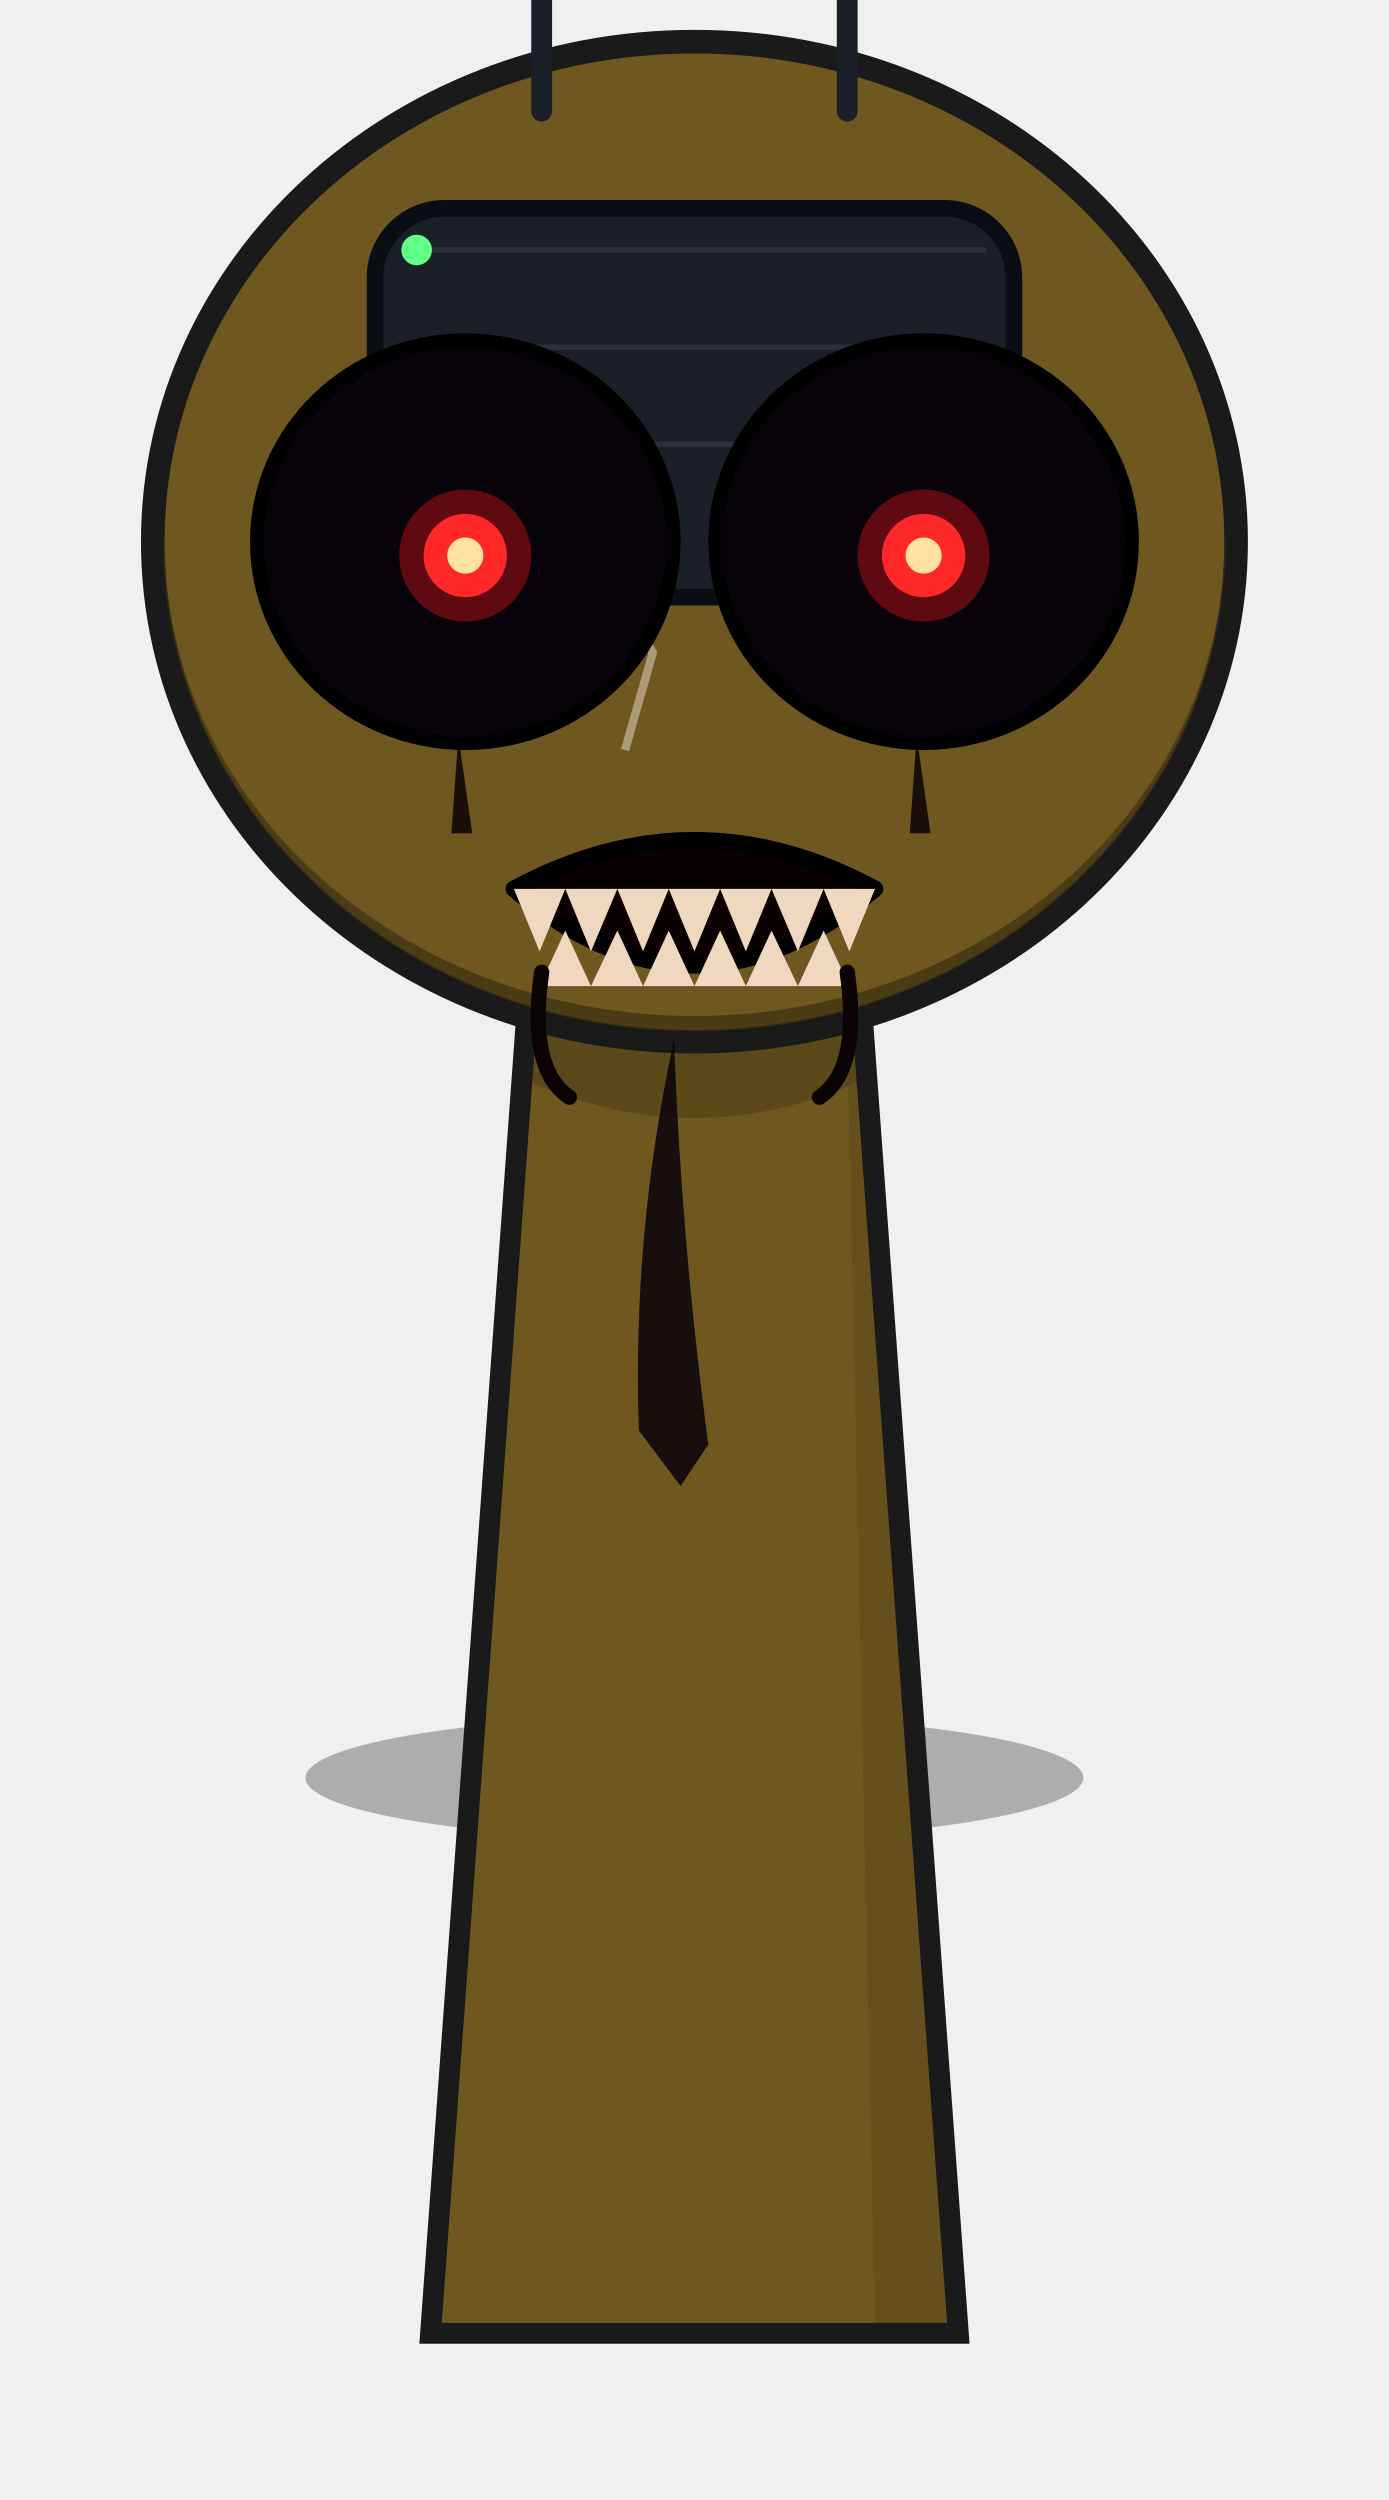
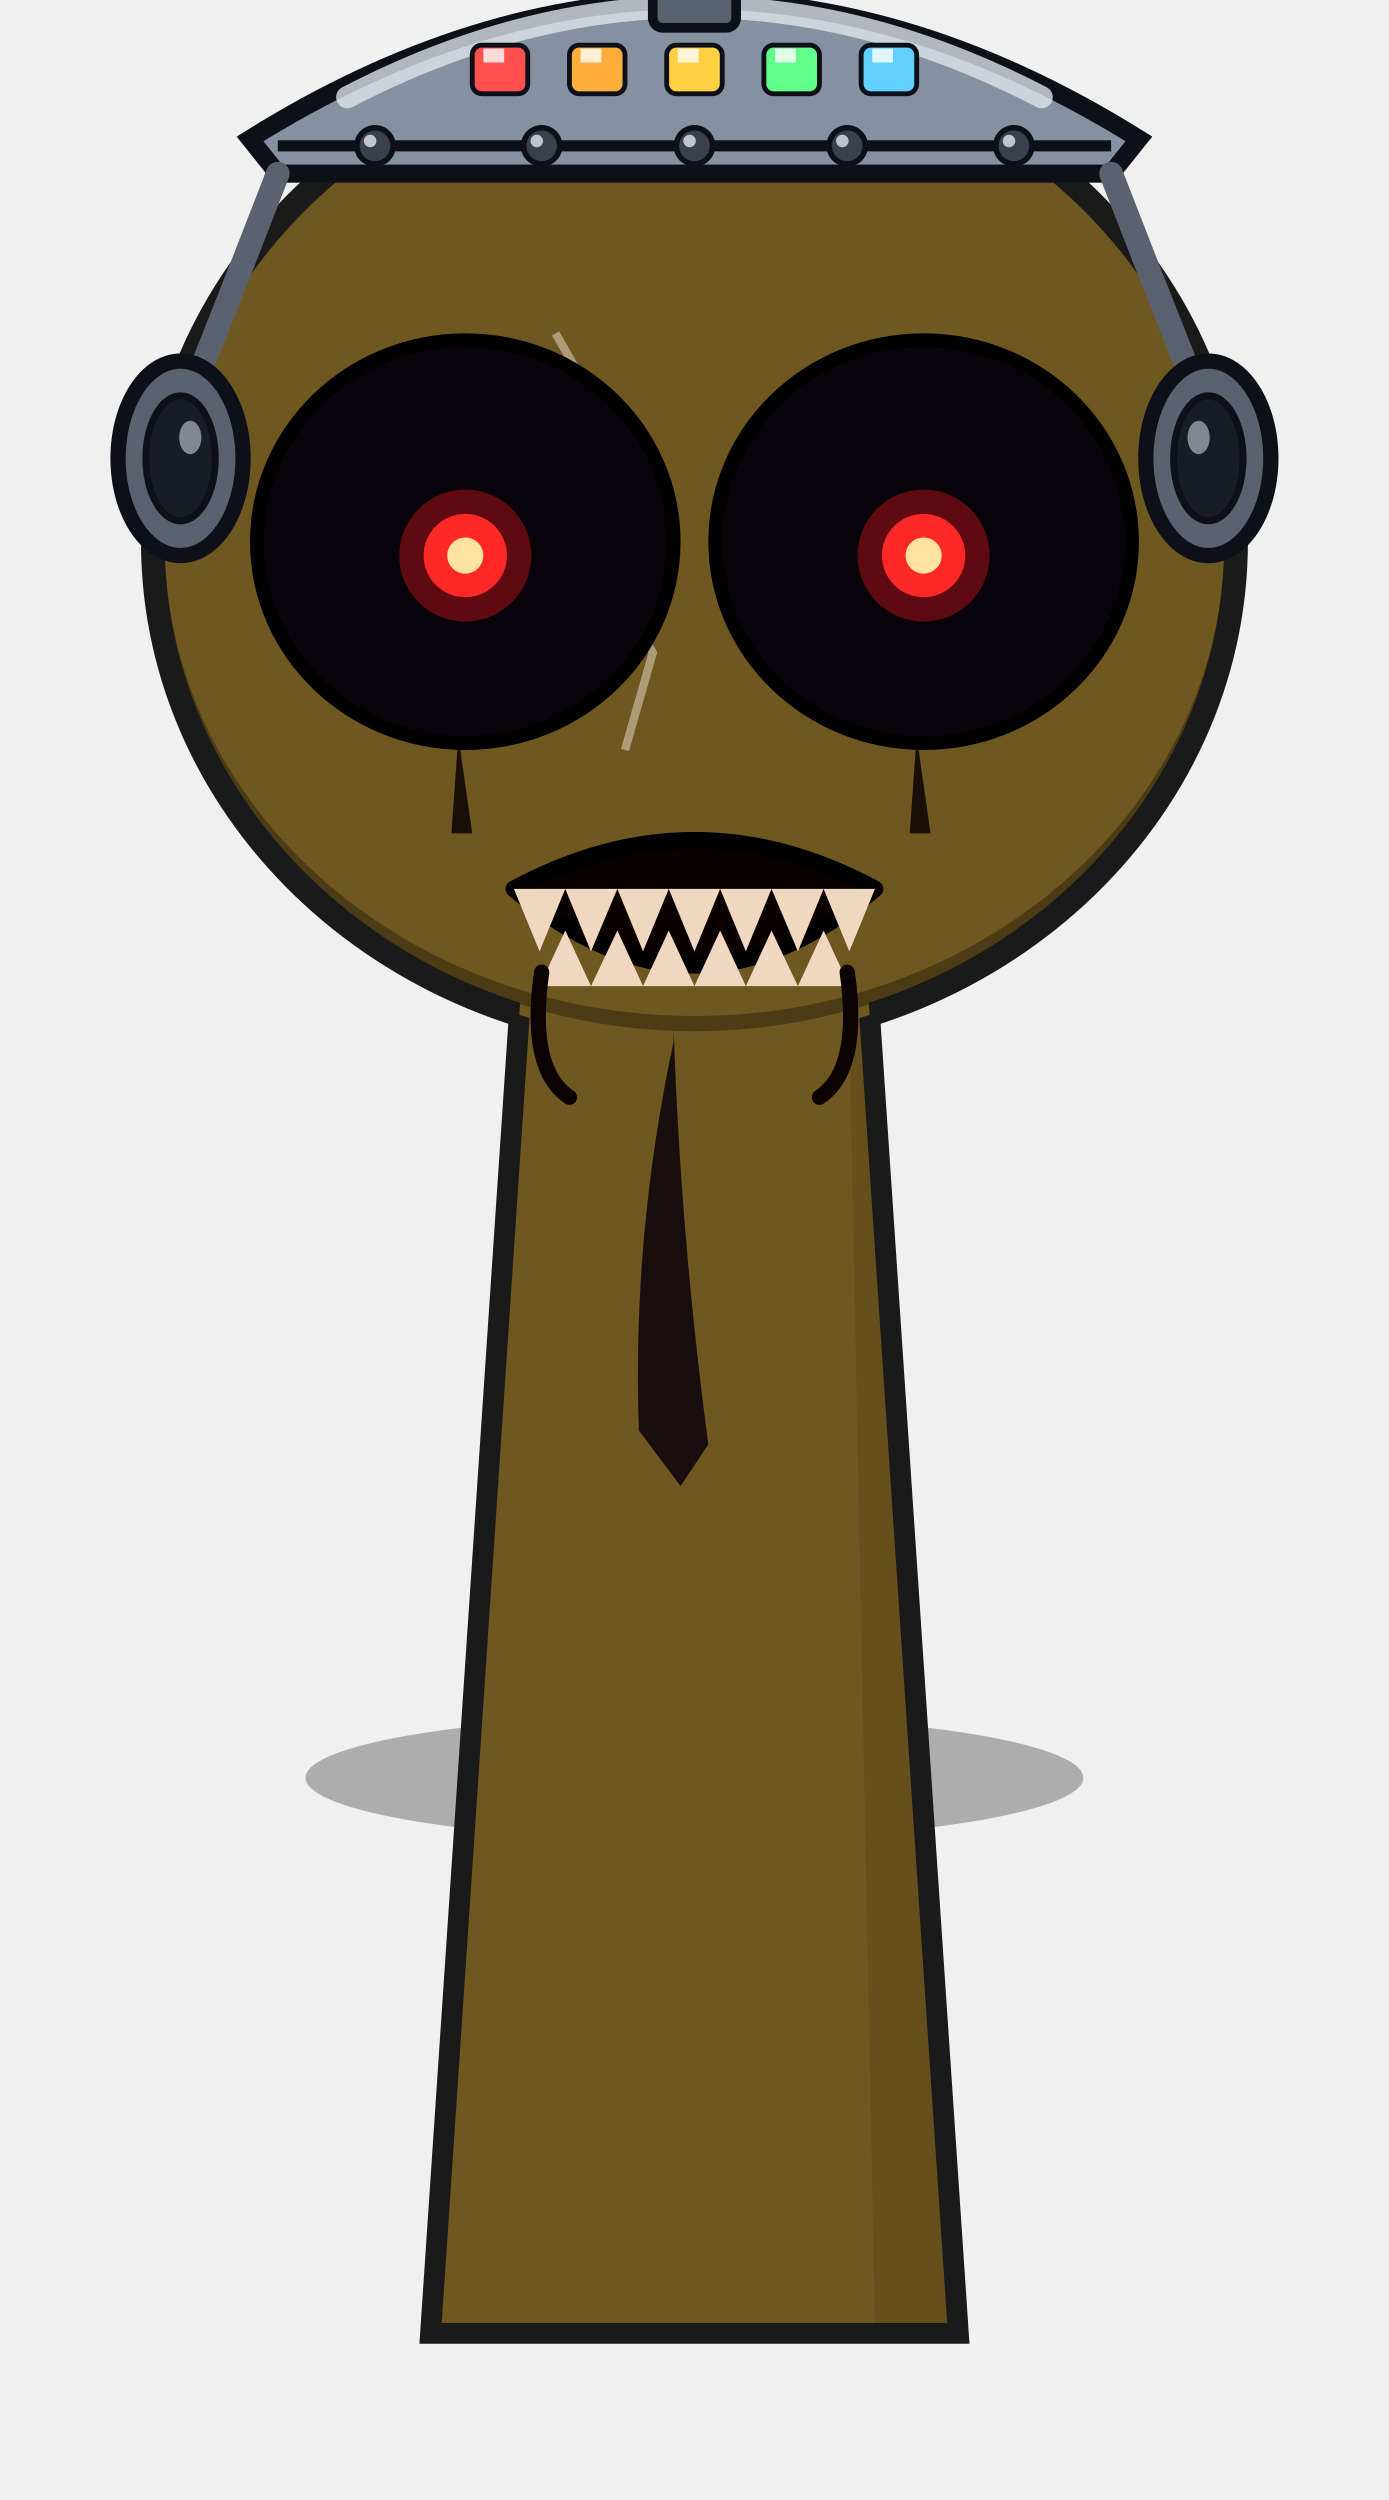
<svg xmlns="http://www.w3.org/2000/svg" viewBox="0 0 200 360" preserveAspectRatio="xMidYMax meet">
  <g class="char">
    <g transform="translate(0 -32)">
      <g class="body">
        <ellipse cx="100" cy="288" rx="56" ry="9" fill="#000" opacity="0.28" />
-         <path d="M76 176 L62 368 L138 368 L124 176 Z" fill="#6f5820" stroke="none" />
-         <path d="M122 182 L126 368 L138 368 L124 182 Z" fill="#4d3d16" opacity="0.28" />
+         <path d="M76 160 L62 368 L138 368 L124 160 Z" fill="#6f5820" stroke="none" />
+         <path d="M122 166 L126 368 L138 368 L124 166 Z" fill="#4d3d16" opacity="0.28" />
        <defs>
          <clipPath id="body-clip">
-             <path d="M76 176 L62 368 L138 368 L124 176 Z" />
+             <path d="M76 160 L62 368 L138 368 L124 160 Z" />
          </clipPath>
        </defs>
        <g clip-path="url(#body-clip)">
-           <path d="M72 180 Q100 196, 128 180" stroke="#564418" stroke-width="10" fill="none" stroke-linecap="butt" opacity="0.75" />
+           <path d="M72 164 Q100 180, 128 164" stroke="#564418" stroke-width="10" fill="none" stroke-linecap="butt" opacity="0.75" />
        </g>
-         <path d="M76 176 L62 368 L138 368 L124 176 Z" fill="none" stroke="#1a1a1a" stroke-width="3" />
-         <ellipse cx="100" cy="110" rx="78" ry="72" fill="#6f5820" stroke="#1a1a1a" stroke-width="3.4" />
+         <path d="M76 160 L62 368 L138 368 L124 160 Z" fill="none" stroke="#1a1a1a" stroke-width="3" />
+         <ellipse cx="100" cy="110" rx="78" ry="72" fill="#6f5820" stroke="none" />
        <defs>
          <clipPath id="head-clip">
            <ellipse cx="100" cy="110" rx="76.5" ry="70.5" />
          </clipPath>
        </defs>
        <g clip-path="url(#head-clip)">
          <path d="M22 110 A78 70 0 0 0 178 110" stroke="#3d3011" stroke-width="3.4" fill="none" stroke-linecap="round" opacity="0.7" />
        </g>
+         <defs>
+           <clipPath id="head-stroke-not-body">
+             <path d="M0 0 L200 0 L200 360 L0 360 Z M76 160 L62 368 L138 368 L124 160 Z" clip-rule="evenodd" />
+           </clipPath>
+         </defs>
+         <g clip-path="url(#head-stroke-not-body)">
+           <ellipse cx="100" cy="110" rx="78" ry="72" fill="none" stroke="#1a1a1a" stroke-width="3.4" />
+         </g>
        <path d="M80 80 l8 14 l-4 14 l10 18 l-4 14" stroke="#e0d0c0" stroke-width="1.2" fill="none" opacity="0.55" />
        <path d="M97 180 q1 30 5 60 l-4 6 l-6 -8 q-1 -28 5 -56 Z" fill="#08010a" opacity="0.85" />
      </g>
-       <rect x="54" y="62" width="92" height="56" rx="10" fill="#1a1f28" stroke="#0a0d14" stroke-width="2.4" />
-       <line x1="58" y1="68" x2="142" y2="68" stroke="#3a4350" stroke-width="0.8" opacity="0.5" />
-       <line x1="58" y1="82" x2="142" y2="82" stroke="#3a4350" stroke-width="0.8" opacity="0.5" />
-       <line x1="58" y1="96" x2="142" y2="96" stroke="#3a4350" stroke-width="0.8" opacity="0.5" />
-       <circle cx="60" cy="68" r="2.2" fill="#5fff88" />
-       <line x1="78" y1="48" x2="78" y2="20" stroke="#1a1f28" stroke-width="3" stroke-linecap="round" />
-       <circle cx="78" cy="16" r="5" fill="#bcc4d0" stroke="#0a0d14" stroke-width="1.8" />
-       <line x1="122" y1="48" x2="122" y2="20" stroke="#1a1f28" stroke-width="3" stroke-linecap="round" />
-       <circle cx="122" cy="16" r="5" fill="#bcc4d0" stroke="#0a0d14" stroke-width="1.8" />
+       <path d="M36 52 Q100 12, 164 52 L160 57 L40 57 Z" fill="#8590a0" stroke="#0d1018" stroke-width="2.6" />
+       <path d="M50 46 Q100 20, 150 46" stroke="#dfe5ec" stroke-width="3.2" fill="none" stroke-linecap="round" opacity="0.78" />
+       <line x1="40" y1="53" x2="160" y2="53" stroke="#0d1018" stroke-width="1.6" />
+       <circle cx="54" cy="53" r="2.6" fill="#3a414c" stroke="#0d1018" stroke-width="0.8" />
+       <circle cx="53.3" cy="52.3" r="0.9" fill="#cdd4de" opacity="0.9" />
+       <circle cx="78" cy="53" r="2.6" fill="#3a414c" stroke="#0d1018" stroke-width="0.8" />
+       <circle cx="77.3" cy="52.3" r="0.9" fill="#cdd4de" opacity="0.9" />
+       <circle cx="100" cy="53" r="2.6" fill="#3a414c" stroke="#0d1018" stroke-width="0.8" />
+       <circle cx="99.3" cy="52.3" r="0.9" fill="#cdd4de" opacity="0.9" />
+       <circle cx="122" cy="53" r="2.6" fill="#3a414c" stroke="#0d1018" stroke-width="0.8" />
+       <circle cx="121.3" cy="52.3" r="0.9" fill="#cdd4de" opacity="0.9" />
+       <circle cx="146" cy="53" r="2.6" fill="#3a414c" stroke="#0d1018" stroke-width="0.8" />
+       <circle cx="145.3" cy="52.3" r="0.9" fill="#cdd4de" opacity="0.9" />
+       <rect x="68" y="38.5" width="8" height="7" rx="1.4" fill="#ff5050" stroke="#0d1018" stroke-width="0.7" />
+       <rect x="69.6" y="39" width="3" height="2" fill="#fff" opacity="0.8" />
+       <rect x="82" y="38.5" width="8" height="7" rx="1.4" fill="#ffae3b" stroke="#0d1018" stroke-width="0.7" />
+       <rect x="83.6" y="39" width="3" height="2" fill="#fff" opacity="0.8" />
+       <rect x="96" y="38.5" width="8" height="7" rx="1.4" fill="#ffd042" stroke="#0d1018" stroke-width="0.7" />
+       <rect x="97.6" y="39" width="3" height="2" fill="#fff" opacity="0.8" />
+       <rect x="110" y="38.5" width="8" height="7" rx="1.4" fill="#5fff88" stroke="#0d1018" stroke-width="0.7" />
+       <rect x="111.6" y="39" width="3" height="2" fill="#fff" opacity="0.8" />
+       <rect x="124" y="38.5" width="8" height="7" rx="1.4" fill="#5fd0ff" stroke="#0d1018" stroke-width="0.7" />
+       <rect x="125.6" y="39" width="3" height="2" fill="#fff" opacity="0.8" />
+       <path d="M40 57 Q28 88, 26 92" stroke="#5a626f" stroke-width="3.4" fill="none" stroke-linecap="round" />
+       <ellipse cx="26" cy="98" rx="9" ry="14" fill="#5a626f" stroke="#0d1018" stroke-width="2.2" />
+       <ellipse cx="26" cy="98" rx="5" ry="9" fill="#181c24" stroke="#0d1018" stroke-width="1" />
+       <ellipse cx="27.4" cy="95" rx="1.6" ry="2.4" fill="#aeb6c2" opacity="0.7" />
+       <path d="M160 57 Q172 88, 174 92" stroke="#5a626f" stroke-width="3.4" fill="none" stroke-linecap="round" />
+       <ellipse cx="174" cy="98" rx="9" ry="14" fill="#5a626f" stroke="#0d1018" stroke-width="2.2" />
+       <ellipse cx="174" cy="98" rx="5" ry="9" fill="#181c24" stroke="#0d1018" stroke-width="1" />
+       <ellipse cx="172.6" cy="95" rx="1.6" ry="2.4" fill="#aeb6c2" opacity="0.7" />
+       <rect x="94" y="26" width="12" height="10" rx="1.4" fill="#5a626f" stroke="#0d1018" stroke-width="1.4" />
+       <line x1="95" y1="31" x2="105" y2="31" stroke="#0d1018" stroke-width="0.8" />
+       <line x1="100" y1="26" x2="100" y2="18" stroke="#3a414c" stroke-width="5" stroke-linecap="round" />
+       <line x1="100" y1="18" x2="100" y2="12" stroke="#5a626f" stroke-width="3" stroke-linecap="round" />
+       <circle cx="100" cy="8" r="14" fill="#ff3838" opacity="0.22" />
+       <circle cx="100" cy="8" r="9" fill="#ff3838" stroke="#0d1018" stroke-width="2" />
+       <circle cx="97.6" cy="5.6" r="2.8" fill="#fff5f5" opacity="0.88" />
      <ellipse cx="67" cy="110" rx="30" ry="29" fill="#08020a" stroke="#000" stroke-width="2" />
      <circle cx="67" cy="112" r="9.5" fill="#ff1a1a" opacity="0.35" />
      <circle cx="67" cy="112" r="6" fill="#ff2828" />
      <circle cx="67" cy="112" r="2.6" fill="#ffe2a0" />
      <path d="M66 138 l-1 14 l3 0 z" fill="#0a0203" opacity="0.85" />
      <ellipse cx="133" cy="110" rx="30" ry="29" fill="#08020a" stroke="#000" stroke-width="2" />
      <circle cx="133" cy="112" r="9.5" fill="#ff1a1a" opacity="0.35" />
      <circle cx="133" cy="112" r="6" fill="#ff2828" />
      <circle cx="133" cy="112" r="2.6" fill="#ffe2a0" />
      <path d="M132 138 l-1 14 l3 0 z" fill="#0a0203" opacity="0.85" />
      <path d="M74 160 q26 22 52 0 q-26 -14 -52 0 Z" fill="#0a0000" stroke="#000" stroke-width="2.4" stroke-linejoin="round" />
      <path d="M74.0 160 L77.7 169 L81.4 160 Z" fill="#f0d8c0" />
      <path d="M77.7 174 L81.4 166 L85.1 174 Z" fill="#f0d8c0" />
      <path d="M81.4 160 L85.1 169 L88.9 160 Z" fill="#f0d8c0" />
      <path d="M85.1 174 L88.9 166 L92.6 174 Z" fill="#f0d8c0" />
      <path d="M88.9 160 L92.6 169 L96.3 160 Z" fill="#f0d8c0" />
      <path d="M92.6 174 L96.3 166 L100.0 174 Z" fill="#f0d8c0" />
      <path d="M96.3 160 L100.0 169 L103.7 160 Z" fill="#f0d8c0" />
      <path d="M100.0 174 L103.7 166 L107.4 174 Z" fill="#f0d8c0" />
      <path d="M103.7 160 L107.4 169 L111.1 160 Z" fill="#f0d8c0" />
      <path d="M107.4 174 L111.1 166 L114.9 174 Z" fill="#f0d8c0" />
      <path d="M111.1 160 L114.9 169 L118.6 160 Z" fill="#f0d8c0" />
      <path d="M114.9 174 L118.6 166 L122.3 174 Z" fill="#f0d8c0" />
      <path d="M118.6 160 L122.3 169 L126.0 160 Z" fill="#f0d8c0" />
      <path d="M78 172 q-2 14 4 18" stroke="#0a0203" stroke-width="2.2" fill="none" stroke-linecap="round" />
      <path d="M122 172 q2 14 -4 18" stroke="#0a0203" stroke-width="2.2" fill="none" stroke-linecap="round" />
    </g>
  </g>
</svg>
